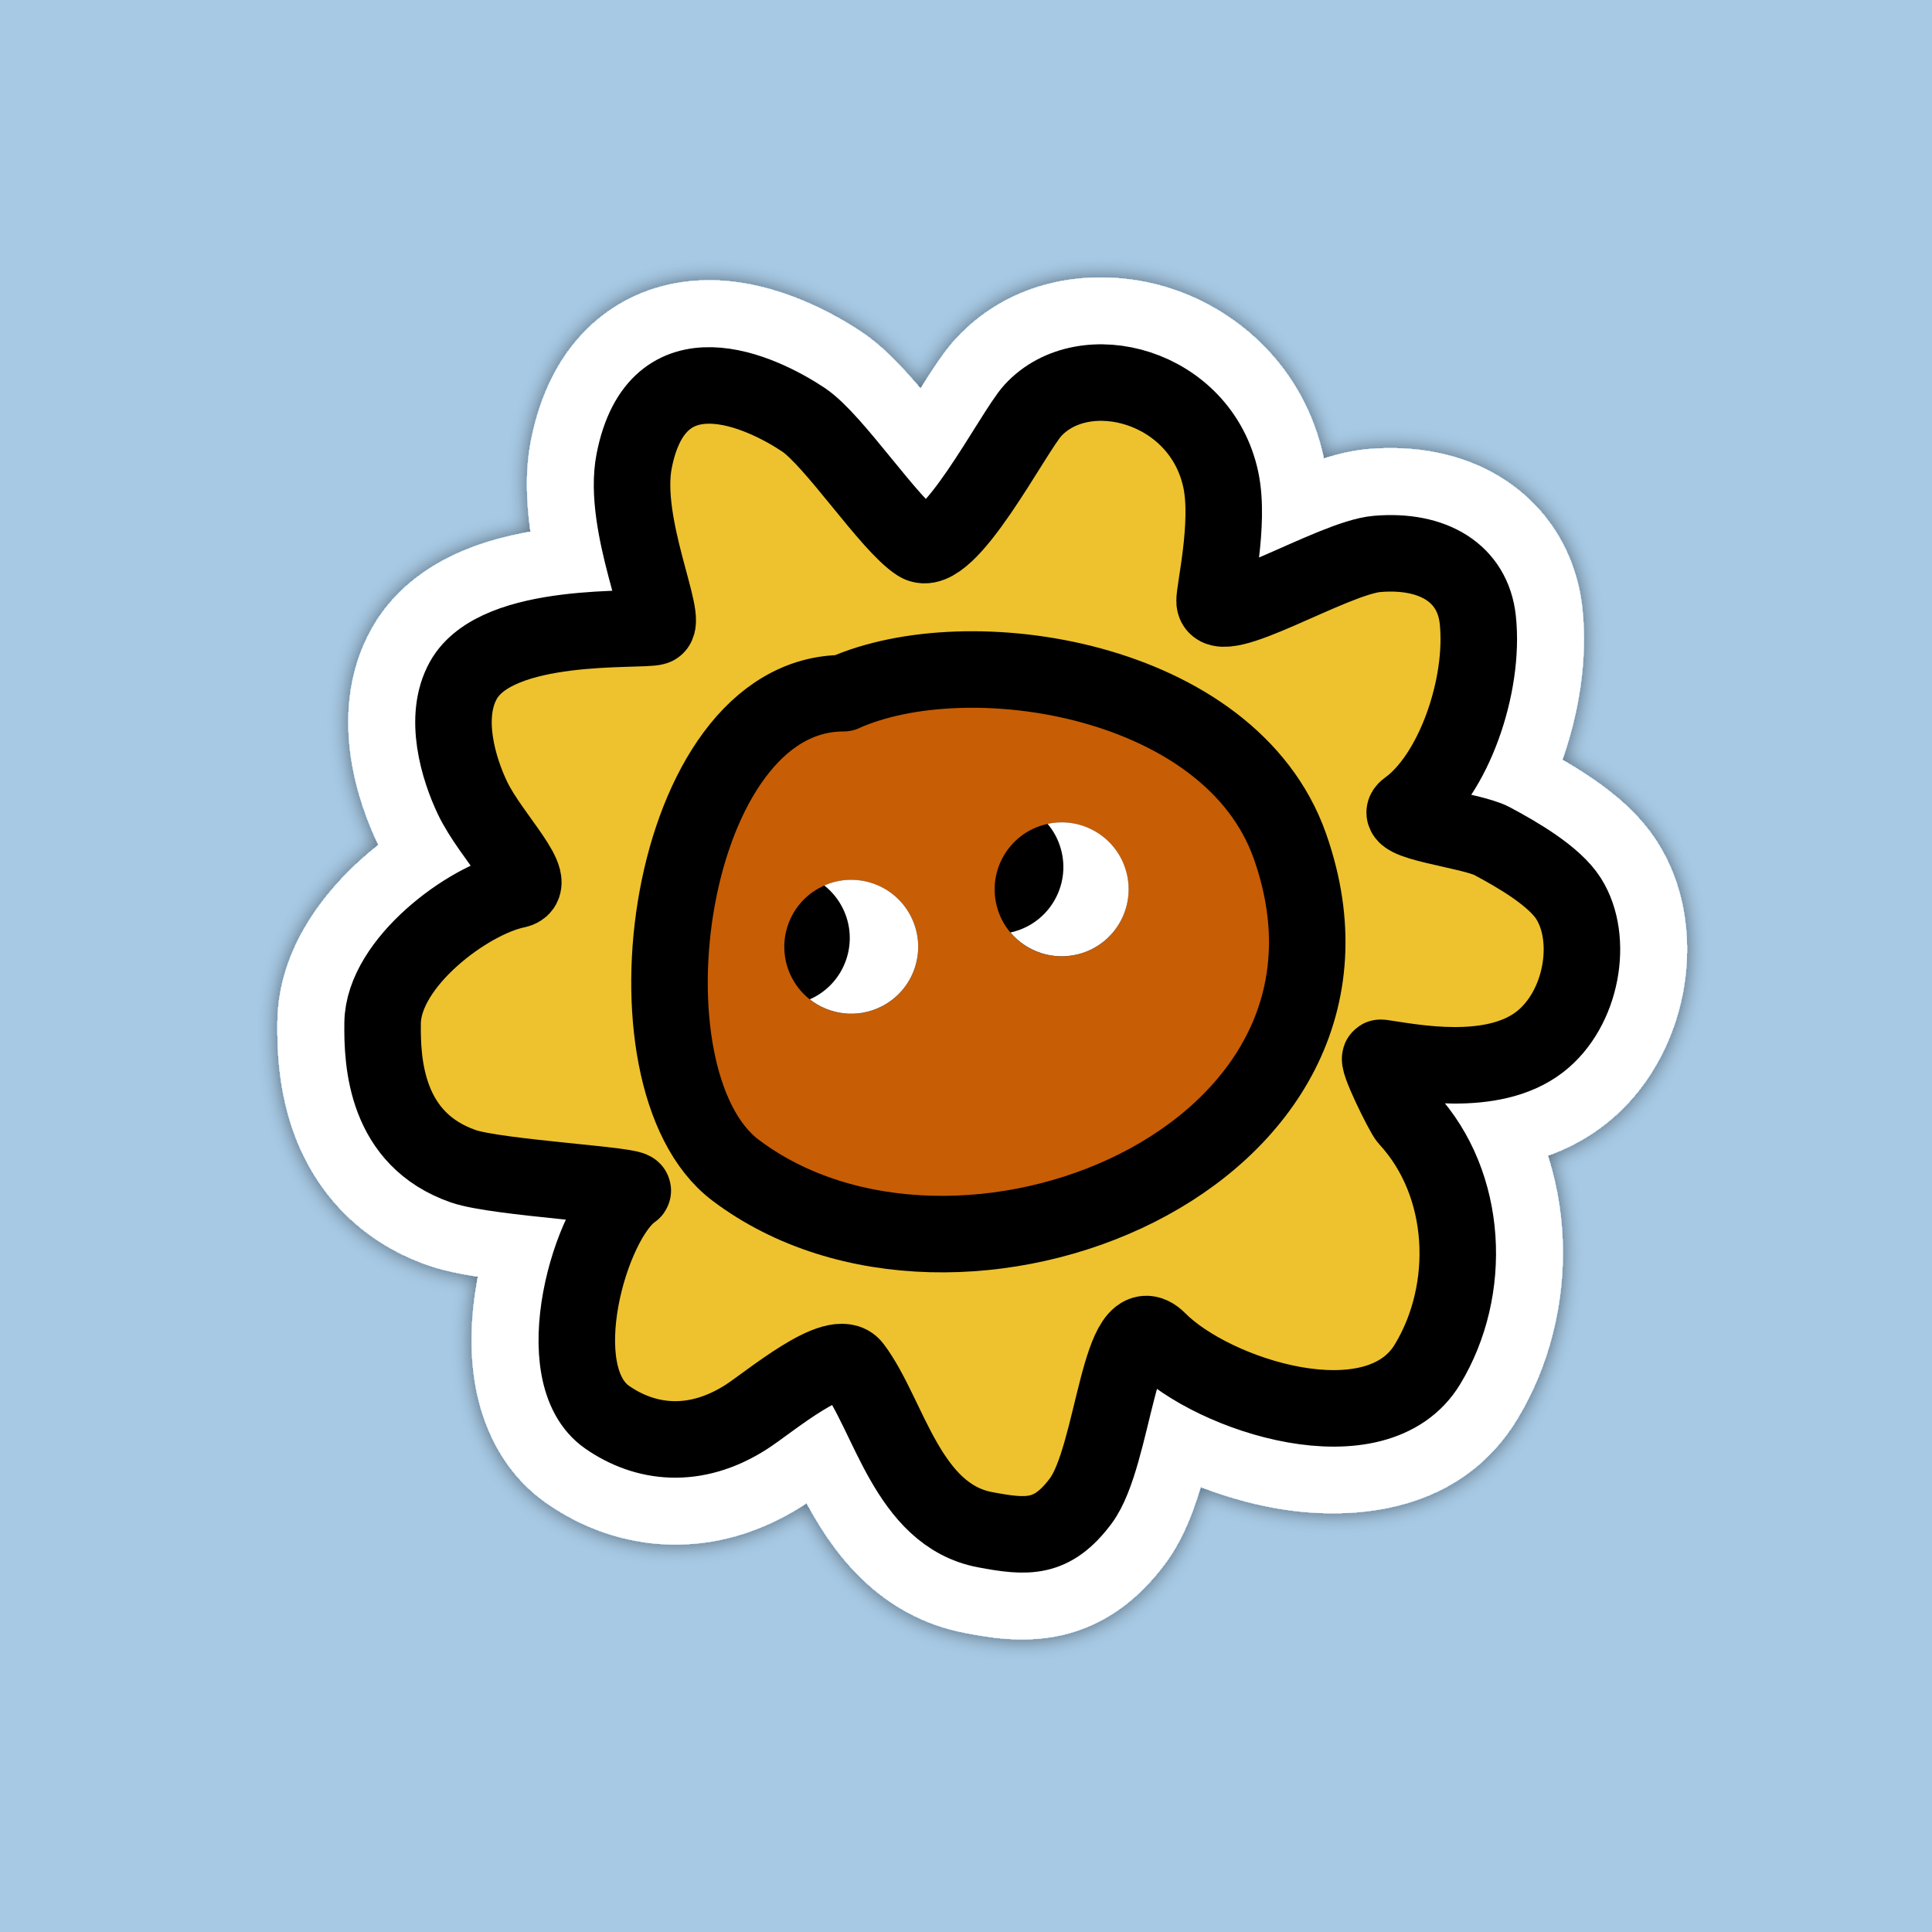
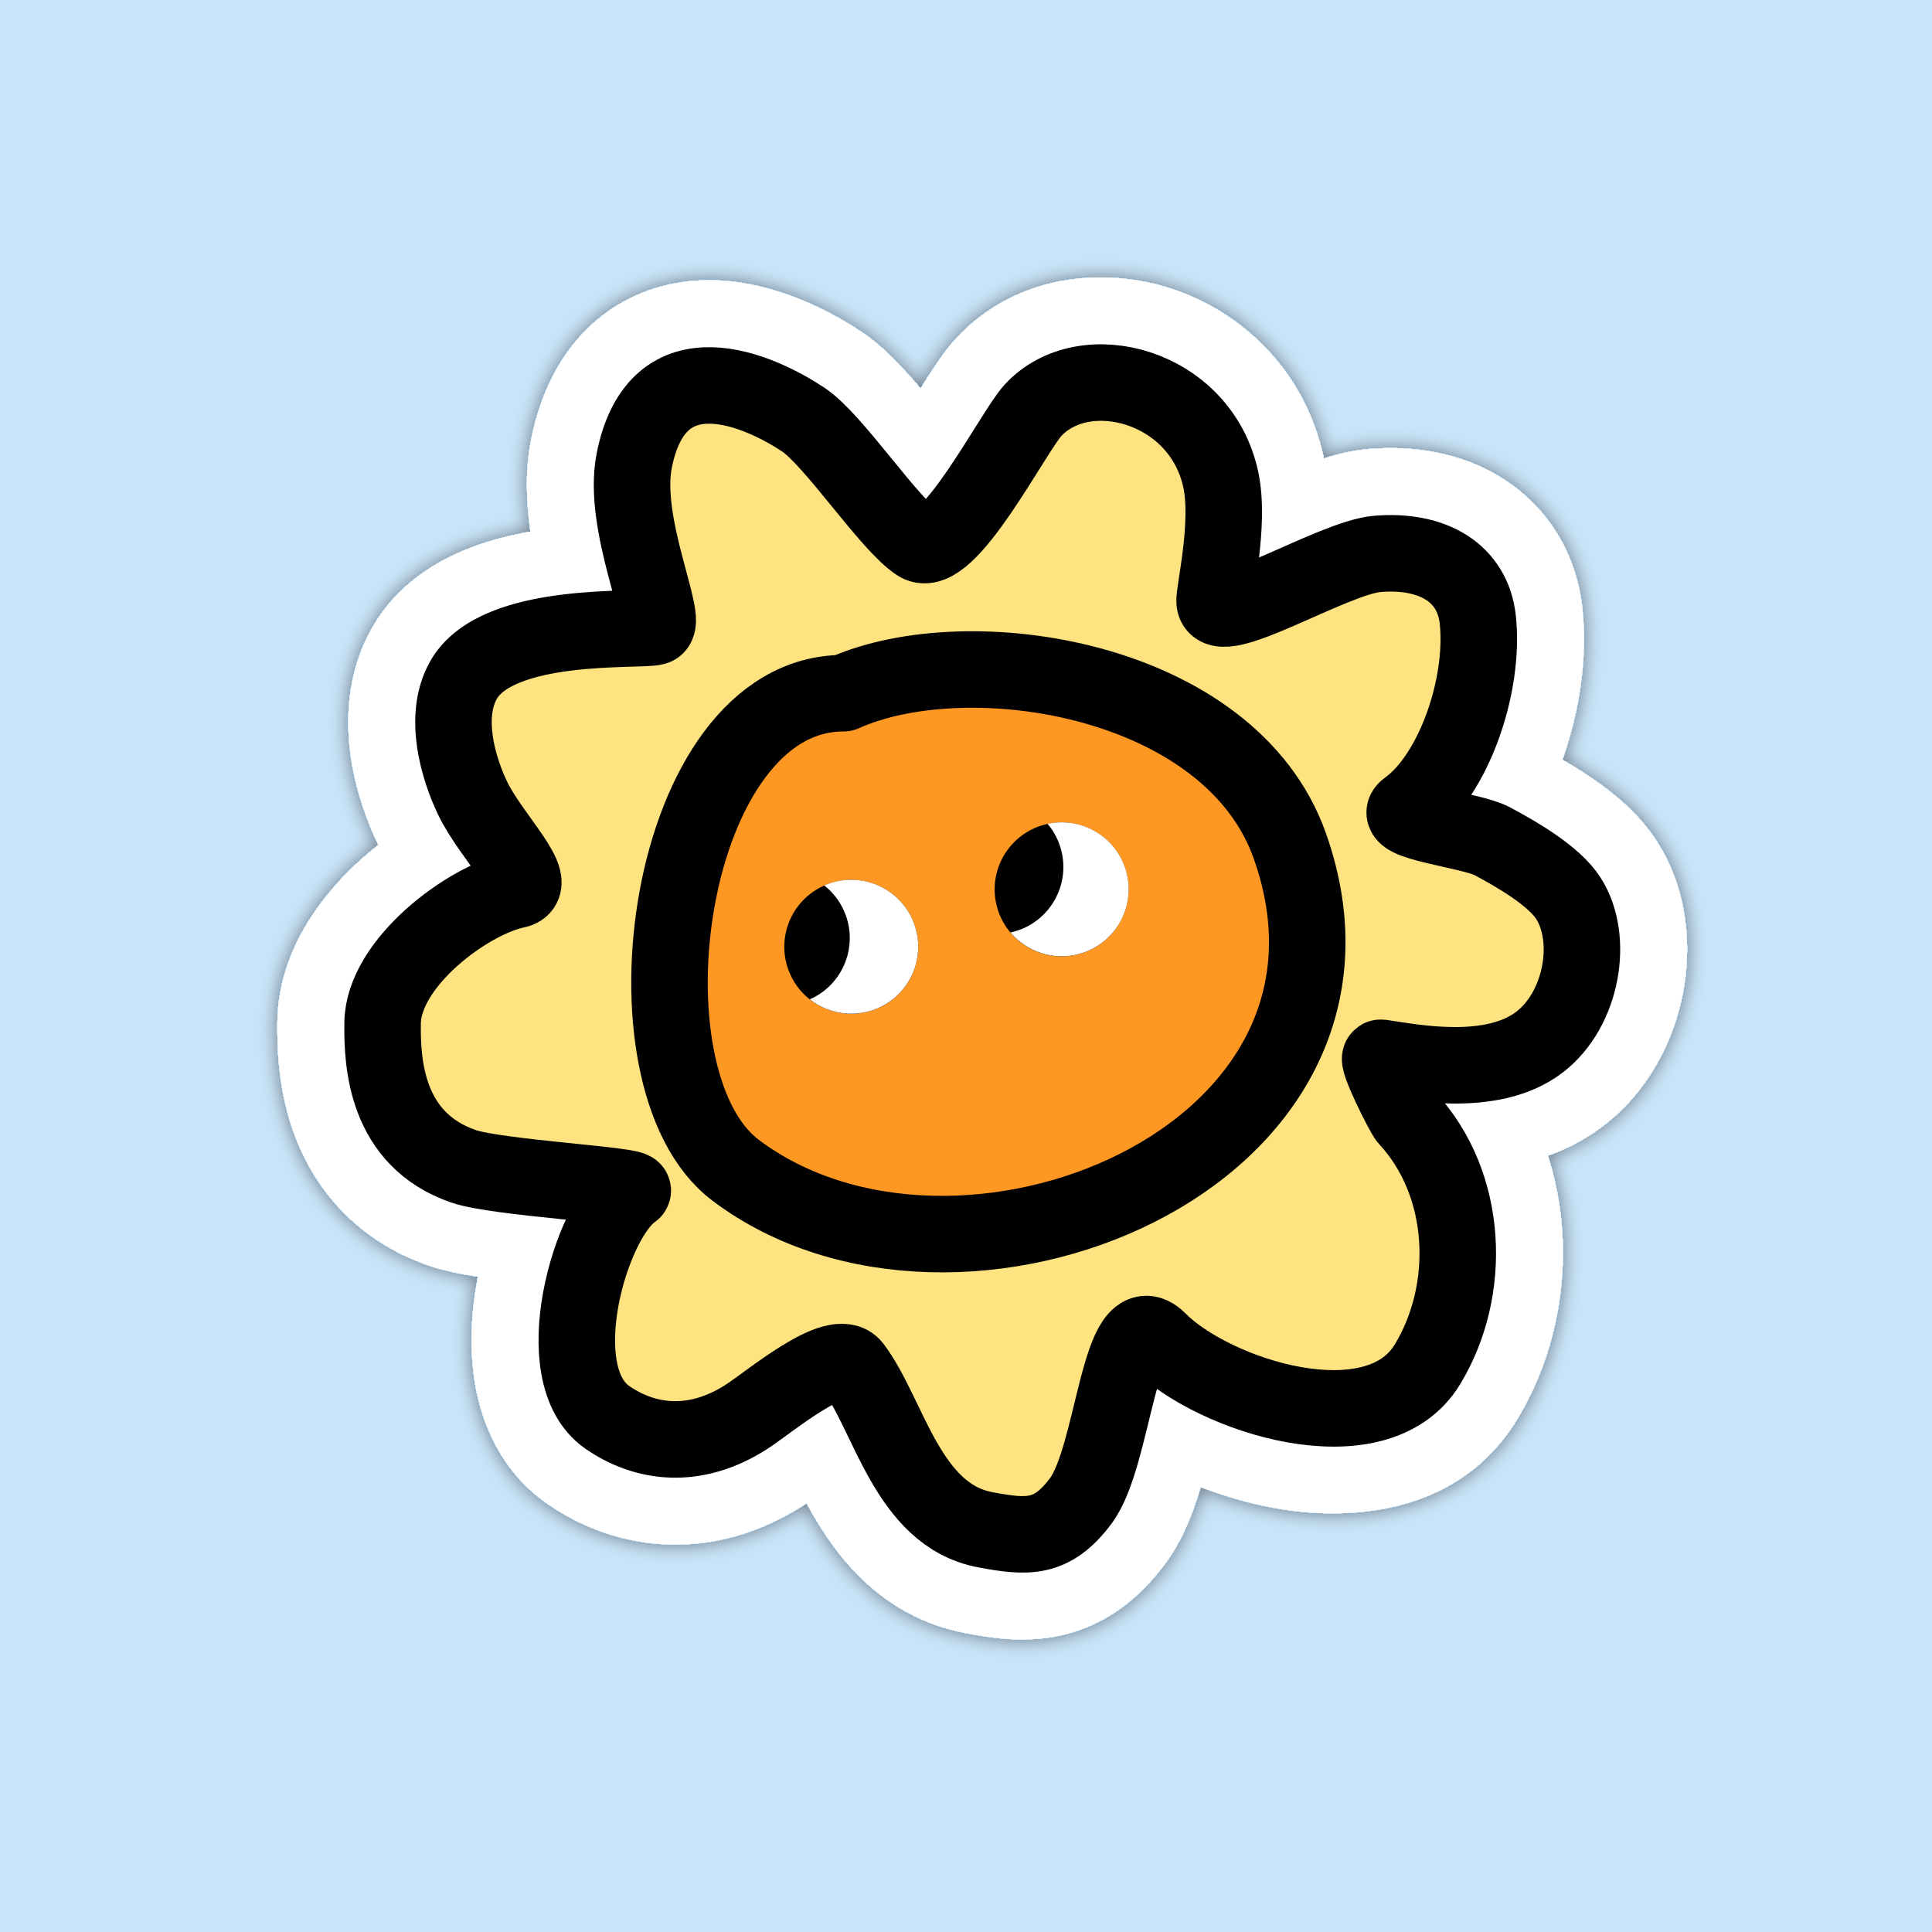
<svg xmlns="http://www.w3.org/2000/svg" width="101" height="101" viewBox="0 0 101 101" fill="none">
-   <rect width="101" height="101" fill="#A7C9E4" />
+   <rect width="101" height="101" fill="#C9E4F9" />
  <g filter="url(#filter0_d_2320_16120)">
-     <path d="M52.522 20.102C54.53 17.915 57.623 17.589 60.146 18.418C62.729 19.265 65.094 21.415 65.781 24.68C66.093 26.163 65.966 27.884 65.818 29.141C65.915 29.1 66.015 29.059 66.118 29.014C66.972 28.643 68.024 28.162 68.951 27.788C69.832 27.432 70.906 27.039 71.828 26.962C73.579 26.814 75.304 27.094 76.696 27.983C78.147 28.91 79.053 30.387 79.245 32.193C79.466 34.277 79.081 36.621 78.336 38.665C77.975 39.654 77.5 40.649 76.913 41.547C76.998 41.567 77.084 41.587 77.168 41.607C77.673 41.73 78.397 41.915 78.934 42.201C79.646 42.579 80.542 43.082 81.376 43.664C82.169 44.217 83.094 44.968 83.683 45.892C84.701 47.491 84.88 49.493 84.544 51.249C84.204 53.018 83.286 54.838 81.72 56.049C79.941 57.425 77.713 57.697 75.991 57.689C75.838 57.688 75.686 57.682 75.535 57.677C78.918 61.859 78.978 67.992 76.337 72.355C74.326 75.676 70.348 75.938 67.325 75.404C64.87 74.97 62.333 73.913 60.488 72.606C60.445 72.758 60.398 72.924 60.35 73.106C60.114 74.016 59.814 75.345 59.51 76.415C59.209 77.471 58.783 78.751 58.096 79.668C57.163 80.91 56.098 81.761 54.706 82.076C53.46 82.357 52.19 82.133 51.125 81.932C48.193 81.379 46.543 79.206 45.482 77.343C44.951 76.41 44.486 75.402 44.096 74.602C43.88 74.159 43.684 73.778 43.501 73.451C43.349 73.531 43.172 73.631 42.972 73.754C42.47 74.065 41.94 74.439 41.431 74.807C40.968 75.143 40.44 75.536 40.071 75.771C36.672 77.938 33.209 77.545 30.595 75.725C29.203 74.756 28.56 73.26 28.305 71.86C28.05 70.454 28.139 68.932 28.396 67.536C28.643 66.202 29.062 64.886 29.581 63.757C29.477 63.747 29.372 63.736 29.265 63.725C28.247 63.62 27.126 63.503 26.145 63.371C25.228 63.247 24.229 63.087 23.565 62.856C20.894 61.928 19.437 60.087 18.709 58.185C18.015 56.373 17.987 54.529 18.003 53.438C18.038 51.008 19.683 48.909 21.233 47.519C22.243 46.614 23.433 45.811 24.604 45.255C24.433 45.017 24.248 44.759 24.018 44.429C23.641 43.888 23.215 43.243 22.9 42.584C22.476 41.697 22.009 40.444 21.808 39.086C21.61 37.748 21.64 36.081 22.483 34.578C23.237 33.235 24.506 32.448 25.68 31.971C26.872 31.488 28.191 31.232 29.367 31.085C30.321 30.966 31.242 30.912 32.008 30.881C31.944 30.645 31.874 30.386 31.799 30.098C31.364 28.43 30.762 25.891 31.191 23.707C31.551 21.878 32.277 20.415 33.435 19.427C34.611 18.426 35.992 18.118 37.245 18.15C39.608 18.21 41.91 19.475 43.105 20.271C43.736 20.692 44.363 21.338 44.892 21.927C45.449 22.549 46.038 23.272 46.587 23.944C47.151 24.635 47.673 25.274 48.143 25.8C48.236 25.904 48.322 25.996 48.401 26.08C48.726 25.712 49.109 25.206 49.531 24.59C50.092 23.773 50.638 22.891 51.141 22.092C51.581 21.393 52.106 20.555 52.522 20.102Z" fill="#EDC22E" />
+     <path d="M52.522 20.102C54.53 17.915 57.623 17.589 60.146 18.418C62.729 19.265 65.094 21.415 65.781 24.68C66.093 26.163 65.966 27.884 65.818 29.141C65.915 29.1 66.015 29.059 66.118 29.014C66.972 28.643 68.024 28.162 68.951 27.788C69.832 27.432 70.906 27.039 71.828 26.962C73.579 26.814 75.304 27.094 76.696 27.983C78.147 28.91 79.053 30.387 79.245 32.193C79.466 34.277 79.081 36.621 78.336 38.665C77.975 39.654 77.5 40.649 76.913 41.547C76.998 41.567 77.084 41.587 77.168 41.607C77.673 41.73 78.397 41.915 78.934 42.201C79.646 42.579 80.542 43.082 81.376 43.664C82.169 44.217 83.094 44.968 83.683 45.892C84.701 47.491 84.88 49.493 84.544 51.249C84.204 53.018 83.286 54.838 81.72 56.049C79.941 57.425 77.713 57.697 75.991 57.689C75.838 57.688 75.686 57.682 75.535 57.677C78.918 61.859 78.978 67.992 76.337 72.355C74.326 75.676 70.348 75.938 67.325 75.404C64.87 74.97 62.333 73.913 60.488 72.606C60.445 72.758 60.398 72.924 60.35 73.106C60.114 74.016 59.814 75.345 59.51 76.415C59.209 77.471 58.783 78.751 58.096 79.668C57.163 80.91 56.098 81.761 54.706 82.076C53.46 82.357 52.19 82.133 51.125 81.932C48.193 81.379 46.543 79.206 45.482 77.343C44.951 76.41 44.486 75.402 44.096 74.602C43.88 74.159 43.684 73.778 43.501 73.451C43.349 73.531 43.172 73.631 42.972 73.754C42.47 74.065 41.94 74.439 41.431 74.807C40.968 75.143 40.44 75.536 40.071 75.771C36.672 77.938 33.209 77.545 30.595 75.725C29.203 74.756 28.56 73.26 28.305 71.86C28.05 70.454 28.139 68.932 28.396 67.536C28.643 66.202 29.062 64.886 29.581 63.757C29.477 63.747 29.372 63.736 29.265 63.725C28.247 63.62 27.126 63.503 26.145 63.371C25.228 63.247 24.229 63.087 23.565 62.856C20.894 61.928 19.437 60.087 18.709 58.185C18.015 56.373 17.987 54.529 18.003 53.438C18.038 51.008 19.683 48.909 21.233 47.519C22.243 46.614 23.433 45.811 24.604 45.255C24.433 45.017 24.248 44.759 24.018 44.429C23.641 43.888 23.215 43.243 22.9 42.584C22.476 41.697 22.009 40.444 21.808 39.086C21.61 37.748 21.64 36.081 22.483 34.578C23.237 33.235 24.506 32.448 25.68 31.971C26.872 31.488 28.191 31.232 29.367 31.085C30.321 30.966 31.242 30.912 32.008 30.881C31.944 30.645 31.874 30.386 31.799 30.098C31.364 28.43 30.762 25.891 31.191 23.707C31.551 21.878 32.277 20.415 33.435 19.427C34.611 18.426 35.992 18.118 37.245 18.15C39.608 18.21 41.91 19.475 43.105 20.271C43.736 20.692 44.363 21.338 44.892 21.927C45.449 22.549 46.038 23.272 46.587 23.944C47.151 24.635 47.673 25.274 48.143 25.8C48.236 25.904 48.322 25.996 48.401 26.08C48.726 25.712 49.109 25.206 49.531 24.59C50.092 23.773 50.638 22.891 51.141 22.092C51.581 21.393 52.106 20.555 52.522 20.102Z" fill="#FFE381" />
    <path d="M52.522 20.102L49.944 17.735L49.944 17.735L52.522 20.102ZM60.146 18.418L61.238 15.092L61.238 15.092L60.146 18.418ZM65.781 24.68L69.206 23.959L69.206 23.959L65.781 24.68ZM65.818 29.141L62.342 28.732L61.635 34.734L67.193 32.36L65.818 29.141ZM66.118 29.014L67.513 32.224L67.513 32.224L66.118 29.014ZM68.951 27.788L67.64 24.543L67.64 24.543L68.951 27.788ZM71.828 26.962L71.534 23.474L71.534 23.474L71.828 26.962ZM76.696 27.983L78.58 25.033L78.58 25.033L76.696 27.983ZM79.245 32.193L82.725 31.823V31.823L79.245 32.193ZM78.336 38.665L81.624 39.864L81.624 39.864L78.336 38.665ZM76.913 41.547L73.984 39.632L71.248 43.816L76.115 44.955L76.913 41.547ZM77.168 41.607L77.995 38.206L77.994 38.206L77.168 41.607ZM78.934 42.201L80.577 39.11L80.577 39.11L78.934 42.201ZM81.376 43.664L83.378 40.793L83.378 40.793L81.376 43.664ZM83.683 45.892L86.634 44.012L86.634 44.011L83.683 45.892ZM84.544 51.249L87.981 51.908L87.981 51.908L84.544 51.249ZM81.72 56.049L83.861 58.818L83.861 58.818L81.72 56.049ZM75.991 57.689L75.975 61.189H75.975L75.991 57.689ZM75.535 57.677L75.651 54.179L67.998 53.926L72.814 59.879L75.535 57.677ZM76.337 72.355L79.331 74.168L79.331 74.168L76.337 72.355ZM67.325 75.404L66.716 78.85L66.716 78.85L67.325 75.404ZM60.488 72.606L62.512 69.75L58.465 66.883L57.119 71.656L60.488 72.606ZM60.35 73.106L56.963 72.226V72.226L60.35 73.106ZM59.51 76.415L62.876 77.373L62.876 77.373L59.51 76.415ZM58.096 79.668L60.895 81.768L60.896 81.767L58.096 79.668ZM54.706 82.076L55.477 85.49L55.477 85.49L54.706 82.076ZM51.125 81.932L50.475 85.371L50.475 85.371L51.125 81.932ZM45.482 77.343L42.441 79.076L42.441 79.076L45.482 77.343ZM44.096 74.602L47.241 73.068L47.241 73.068L44.096 74.602ZM43.501 73.451L46.553 71.737L44.88 68.758L41.862 70.358L43.501 73.451ZM42.972 73.754L41.134 70.776L41.134 70.776L42.972 73.754ZM41.431 74.807L39.379 71.972H39.379L41.431 74.807ZM40.071 75.771L41.952 78.723L41.952 78.723L40.071 75.771ZM30.595 75.725L28.594 78.597L28.595 78.598L30.595 75.725ZM28.305 71.86L24.862 72.486L24.862 72.487L28.305 71.86ZM28.396 67.536L24.954 66.9L24.954 66.9L28.396 67.536ZM29.581 63.757L32.761 65.218L34.803 60.774L29.938 60.276L29.581 63.757ZM29.265 63.725L28.907 67.207H28.907L29.265 63.725ZM26.145 63.371L25.678 66.839L25.679 66.839L26.145 63.371ZM23.565 62.856L22.416 66.162L22.416 66.162L23.565 62.856ZM18.709 58.185L15.44 59.437L15.44 59.437L18.709 58.185ZM18.003 53.438L14.503 53.387L14.503 53.388L18.003 53.438ZM21.233 47.519L18.897 44.913L18.897 44.913L21.233 47.519ZM24.604 45.255L26.106 48.416L29.895 46.616L27.446 43.211L24.604 45.255ZM24.018 44.429L21.146 46.429L21.146 46.43L24.018 44.429ZM22.9 42.584L19.743 44.094L19.743 44.094L22.9 42.584ZM21.808 39.086L18.345 39.597L18.345 39.598L21.808 39.086ZM22.483 34.578L19.431 32.865L19.431 32.865L22.483 34.578ZM25.68 31.971L24.365 28.728L24.365 28.728L25.68 31.971ZM29.367 31.085L28.934 27.613L28.934 27.613L29.367 31.085ZM32.008 30.881L32.148 34.379L36.527 34.203L35.387 29.971L32.008 30.881ZM31.799 30.098L28.412 30.981L28.412 30.981L31.799 30.098ZM31.191 23.707L27.757 23.031L27.757 23.031L31.191 23.707ZM33.435 19.427L31.165 16.764L31.165 16.764L33.435 19.427ZM37.245 18.15L37.334 14.651L37.333 14.651L37.245 18.15ZM43.105 20.271L45.046 17.359L45.046 17.358L43.105 20.271ZM44.892 21.927L47.498 19.591L47.498 19.591L44.892 21.927ZM46.587 23.944L43.875 26.157L43.875 26.157L46.587 23.944ZM48.143 25.8L45.534 28.133V28.133L48.143 25.8ZM48.401 26.08L45.849 28.474L48.479 31.278L51.024 28.397L48.401 26.08ZM49.531 24.59L52.417 26.57L52.417 26.57L49.531 24.59ZM51.141 22.092L48.178 20.229L48.178 20.229L51.141 22.092ZM52.522 20.102L55.101 22.469C55.931 21.565 57.448 21.215 59.055 21.743L60.146 18.418L61.238 15.092C57.799 13.963 53.129 14.265 49.944 17.735L52.522 20.102ZM60.146 18.418L59.055 21.743C60.607 22.252 61.958 23.511 62.356 25.401L65.781 24.68L69.206 23.959C68.229 19.32 64.852 16.279 61.238 15.092L60.146 18.418ZM65.781 24.68L62.356 25.401C62.543 26.287 62.485 27.521 62.342 28.732L65.818 29.141L69.294 29.551C69.448 28.247 69.644 26.039 69.206 23.959L65.781 24.68ZM65.818 29.141L67.193 32.36C67.194 32.359 67.424 32.263 67.513 32.224L66.118 29.014L64.723 25.804C64.607 25.855 64.635 25.841 64.443 25.922L65.818 29.141ZM66.118 29.014L67.513 32.224C68.46 31.813 69.389 31.386 70.262 31.033L68.951 27.788L67.64 24.543C66.659 24.939 65.484 25.473 64.723 25.804L66.118 29.014ZM68.951 27.788L70.262 31.033C71.165 30.668 71.79 30.477 72.122 30.449L71.828 26.962L71.534 23.474C70.023 23.601 68.499 24.195 67.64 24.543L68.951 27.788ZM71.828 26.962L72.122 30.449C73.356 30.345 74.25 30.574 74.812 30.933L76.696 27.983L78.58 25.033C76.358 23.614 73.803 23.283 71.534 23.474L71.828 26.962ZM76.696 27.983L74.812 30.933C75.331 31.264 75.681 31.772 75.765 32.563L79.245 32.193L82.725 31.823C82.426 29.002 80.963 26.555 78.58 25.033L76.696 27.983ZM79.245 32.193L75.765 32.563C75.918 34.008 75.651 35.811 75.048 37.465L78.336 38.665L81.624 39.864C82.511 37.432 83.014 34.546 82.725 31.823L79.245 32.193ZM78.336 38.665L75.048 37.465C74.763 38.246 74.401 38.993 73.984 39.632L76.913 41.547L79.842 43.463C80.599 42.305 81.187 41.062 81.624 39.864L78.336 38.665ZM76.913 41.547L76.115 44.955C76.247 44.986 76.273 44.991 76.341 45.008L77.168 41.607L77.994 38.206C77.895 38.182 77.75 38.149 77.71 38.139L76.913 41.547ZM77.168 41.607L76.341 45.008C76.58 45.066 76.796 45.121 76.994 45.183C77.206 45.25 77.293 45.292 77.292 45.292L78.934 42.201L80.577 39.11C79.592 38.587 78.443 38.315 77.995 38.206L77.168 41.607ZM78.934 42.201L77.292 45.291C77.956 45.644 78.71 46.071 79.373 46.534L81.376 43.664L83.378 40.793C82.375 40.093 81.335 39.513 80.577 39.11L78.934 42.201ZM81.376 43.664L79.373 46.534C79.69 46.755 79.983 46.981 80.233 47.212C80.487 47.446 80.644 47.637 80.731 47.773L83.683 45.892L86.634 44.011C85.665 42.489 84.274 41.418 83.378 40.793L81.376 43.664ZM83.683 45.892L80.731 47.773C81.146 48.425 81.323 49.458 81.106 50.59L84.544 51.249L87.981 51.908C88.438 49.527 88.255 46.556 86.634 44.012L83.683 45.892ZM84.544 51.249L81.106 50.589C80.892 51.709 80.333 52.697 79.579 53.281L81.72 56.049L83.861 58.818C86.239 56.979 87.517 54.328 87.981 51.908L84.544 51.249ZM81.72 56.049L79.579 53.281C78.725 53.94 77.456 54.196 76.007 54.189L75.991 57.689L75.975 61.189C77.969 61.198 81.157 60.909 83.861 58.818L81.72 56.049ZM75.991 57.689L76.007 54.189C75.918 54.189 75.835 54.185 75.651 54.179L75.535 57.677L75.419 61.175C75.537 61.179 75.758 61.188 75.975 61.189L75.991 57.689ZM75.535 57.677L72.814 59.879C75.176 62.799 75.3 67.31 73.343 70.542L76.337 72.355L79.331 74.168C82.656 68.675 82.66 60.92 78.256 55.476L75.535 57.677ZM76.337 72.355L73.343 70.542C72.902 71.27 72.263 71.7 71.346 71.933C70.355 72.186 69.138 72.17 67.934 71.957L67.325 75.404L66.716 78.85C70.06 79.441 76.124 79.464 79.331 74.168L76.337 72.355ZM67.325 75.404L67.934 71.957C65.961 71.609 63.913 70.744 62.512 69.75L60.488 72.606L58.464 75.462C60.753 77.084 63.778 78.331 66.716 78.85L67.325 75.404ZM60.488 72.606L57.119 71.656C57.081 71.791 57.022 72 56.963 72.226L60.35 73.106L63.738 73.986C63.774 73.848 63.809 73.725 63.857 73.556L60.488 72.606ZM60.35 73.106L56.963 72.226C56.674 73.339 56.443 74.406 56.144 75.456L59.51 76.415L62.876 77.373C63.186 76.285 63.555 74.692 63.738 73.986L60.35 73.106ZM59.51 76.415L56.144 75.456C55.843 76.511 55.556 77.22 55.295 77.568L58.096 79.668L60.896 81.767C62.01 80.281 62.575 78.431 62.876 77.373L59.51 76.415ZM58.096 79.668L55.296 77.567C54.679 78.389 54.261 78.588 53.935 78.662L54.706 82.076L55.477 85.49C57.935 84.935 59.647 83.432 60.895 81.768L58.096 79.668ZM54.706 82.076L53.935 78.662C53.752 78.703 53.491 78.724 53.112 78.695C52.72 78.665 52.309 78.594 51.774 78.493L51.125 81.932L50.475 85.371C51.477 85.56 53.428 85.952 55.477 85.49L54.706 82.076ZM51.125 81.932L51.774 78.493C50.406 78.235 49.445 77.23 48.524 75.611L45.482 77.343L42.441 79.076C43.641 81.182 45.979 84.522 50.475 85.371L51.125 81.932ZM45.482 77.343L48.524 75.611C48.065 74.806 47.677 73.962 47.241 73.068L44.096 74.602L40.95 76.136C41.294 76.842 41.836 78.014 42.441 79.076L45.482 77.343ZM44.096 74.602L47.241 73.068C47.011 72.597 46.783 72.148 46.553 71.737L43.501 73.451L40.449 75.164C40.586 75.408 40.748 75.722 40.95 76.136L44.096 74.602ZM43.501 73.451L41.862 70.358C41.643 70.474 41.4 70.612 41.134 70.776L42.972 73.754L44.811 76.733C44.944 76.65 45.055 76.588 45.14 76.543L43.501 73.451ZM42.972 73.754L41.134 70.776C40.514 71.159 39.896 71.597 39.379 71.972L41.431 74.807L43.484 77.642C43.984 77.28 44.425 76.971 44.811 76.733L42.972 73.754ZM41.431 74.807L39.379 71.972C38.83 72.37 38.443 72.659 38.19 72.82L40.071 75.771L41.952 78.723C42.437 78.414 43.106 77.916 43.484 77.642L41.431 74.807ZM40.071 75.771L38.19 72.82C36.045 74.187 34.112 73.909 32.594 72.853L30.595 75.725L28.595 78.598C32.306 81.181 37.298 81.689 41.952 78.723L40.071 75.771ZM30.595 75.725L32.595 72.853C32.23 72.599 31.908 72.105 31.749 71.233L28.305 71.86L24.862 72.487C25.213 74.415 26.177 76.913 28.594 78.597L30.595 75.725ZM28.305 71.86L31.749 71.234C31.592 70.371 31.63 69.298 31.838 68.171L28.396 67.536L24.954 66.9C24.647 68.565 24.508 70.537 24.862 72.486L28.305 71.86ZM28.396 67.536L31.838 68.171C32.033 67.116 32.367 66.078 32.761 65.218L29.581 63.757L26.4 62.297C25.758 63.695 25.252 65.289 24.954 66.9L28.396 67.536ZM29.581 63.757L29.938 60.276C29.822 60.264 29.735 60.255 29.623 60.243L29.265 63.725L28.907 67.207C29.009 67.217 29.133 67.23 29.224 67.239L29.581 63.757ZM29.265 63.725L29.623 60.243C28.6 60.138 27.531 60.026 26.612 59.902L26.145 63.371L25.679 66.839C26.721 66.98 27.893 67.103 28.907 67.207L29.265 63.725ZM26.145 63.371L26.612 59.902C25.654 59.773 24.995 59.648 24.714 59.55L23.565 62.856L22.416 66.162C23.462 66.526 24.803 66.722 25.678 66.839L26.145 63.371ZM23.565 62.856L24.714 59.55C23.164 59.011 22.396 58.026 21.977 56.933L18.709 58.185L15.44 59.437C16.478 62.147 18.624 64.844 22.416 66.162L23.565 62.856ZM18.709 58.185L21.977 56.933C21.534 55.776 21.488 54.494 21.502 53.489L18.003 53.438L14.503 53.388C14.486 54.563 14.496 56.97 15.44 59.437L18.709 58.185ZM18.003 53.438L21.502 53.489C21.509 53.06 21.659 52.534 22.04 51.907C22.424 51.276 22.971 50.661 23.569 50.125L21.233 47.519L18.897 44.913C17.131 46.496 14.56 49.458 14.503 53.387L18.003 53.438ZM21.233 47.519L23.569 50.125C24.347 49.428 25.259 48.818 26.106 48.416L24.604 45.255L23.103 42.093C21.607 42.803 20.139 43.8 18.897 44.913L21.233 47.519ZM24.604 45.255L27.446 43.211C27.276 42.974 27.104 42.735 26.89 42.429L24.018 44.429L21.146 46.43C21.392 46.783 21.591 47.059 21.763 47.298L24.604 45.255ZM24.018 44.429L26.89 42.429C26.535 41.919 26.245 41.465 26.058 41.074L22.9 42.584L19.743 44.094C20.186 45.021 20.748 45.857 21.146 46.429L24.018 44.429ZM22.9 42.584L26.058 41.074C25.739 40.407 25.406 39.495 25.27 38.573L21.808 39.086L18.345 39.598C18.611 41.394 19.214 42.987 19.743 44.094L22.9 42.584ZM21.808 39.086L25.27 38.574C25.131 37.635 25.22 36.854 25.536 36.29L22.483 34.578L19.431 32.865C18.059 35.309 18.088 37.86 18.345 39.597L21.808 39.086ZM22.483 34.578L25.536 36.29C25.743 35.92 26.19 35.541 26.996 35.215L25.68 31.971L24.365 28.728C22.821 29.354 20.73 30.549 19.431 32.865L22.483 34.578ZM25.68 31.971L26.996 35.215C27.787 34.894 28.768 34.687 29.801 34.559L29.367 31.085L28.934 27.613C27.614 27.777 25.957 28.082 24.365 28.728L25.68 31.971ZM29.367 31.085L29.8 34.559C30.617 34.457 31.43 34.407 32.148 34.379L32.008 30.881L31.868 27.384C31.054 27.417 30.024 27.476 28.934 27.613L29.367 31.085ZM32.008 30.881L35.387 29.971C35.322 29.728 35.256 29.486 35.185 29.215L31.799 30.098L28.412 30.981C28.491 31.286 28.567 31.563 28.628 31.792L32.008 30.881ZM31.799 30.098L35.185 29.215C34.975 28.408 34.761 27.524 34.639 26.626C34.515 25.711 34.513 24.952 34.626 24.382L31.191 23.707L27.757 23.031C27.152 26.109 27.998 29.395 28.412 30.981L31.799 30.098ZM31.191 23.707L34.626 24.382C34.886 23.057 35.33 22.411 35.706 22.091L33.435 19.427L31.165 16.764C29.224 18.418 28.215 20.7 27.757 23.031L31.191 23.707ZM33.435 19.427L35.706 22.091C36.067 21.783 36.533 21.633 37.157 21.649L37.245 18.15L37.333 14.651C35.45 14.604 33.155 15.068 31.165 16.764L33.435 19.427ZM37.245 18.15L37.157 21.649C37.769 21.664 38.497 21.846 39.272 22.167C40.032 22.482 40.704 22.877 41.165 23.184L43.105 20.271L45.046 17.358C43.704 16.464 40.715 14.737 37.334 14.651L37.245 18.15ZM43.105 20.271L41.164 23.183C41.398 23.339 41.774 23.693 42.285 24.264L44.892 21.927L47.498 19.591C46.952 18.983 46.075 18.044 45.046 17.359L43.105 20.271ZM44.892 21.927L42.285 24.263C42.778 24.814 43.314 25.469 43.875 26.157L46.587 23.944L49.298 21.731C48.762 21.074 48.12 20.285 47.498 19.591L44.892 21.927ZM46.587 23.944L43.875 26.157C44.425 26.831 45 27.536 45.534 28.133L48.143 25.8L50.753 23.468C50.345 23.011 49.876 22.439 49.298 21.731L46.587 23.944ZM48.143 25.8L45.534 28.133C45.66 28.273 45.777 28.398 45.849 28.474L48.401 26.08L50.954 23.685C50.868 23.593 50.812 23.534 50.753 23.468L48.143 25.8ZM48.401 26.08L51.024 28.397C51.481 27.88 51.955 27.245 52.417 26.57L49.531 24.59L46.645 22.611C46.263 23.167 45.971 23.545 45.778 23.763L48.401 26.08ZM49.531 24.59L52.417 26.57C53.028 25.68 53.621 24.721 54.103 23.956L51.141 22.092L48.178 20.229C47.654 21.061 47.155 21.866 46.645 22.611L49.531 24.59ZM51.141 22.092L54.103 23.956C54.33 23.596 54.541 23.261 54.742 22.962C54.841 22.816 54.925 22.697 54.995 22.603C55.069 22.505 55.103 22.466 55.101 22.469L52.522 20.102L49.944 17.735C49.259 18.481 48.537 19.658 48.178 20.229L51.141 22.092Z" fill="white" />
  </g>
-   <path d="M33.153 24.095C32.496 27.439 34.996 32.53 34.242 32.77C33.488 33.01 25.996 32.406 24.227 35.559C23.142 37.492 23.978 40.203 24.705 41.723C25.673 43.748 28.334 46.248 26.986 46.525C24.471 47.042 20.048 50.322 20.002 53.469C19.972 55.555 20.158 59.557 24.222 60.969C25.996 61.586 33.496 61.969 33.063 62.267C30.858 63.778 28.512 71.84 31.738 74.087C33.724 75.469 36.312 75.797 38.996 74.087C40.205 73.316 43.724 70.314 44.595 71.462C46.475 73.938 47.416 79.199 51.496 79.969C53.715 80.389 54.995 80.471 56.496 78.469C58.266 76.11 58.487 67.988 60.565 70.081C63.438 72.975 71.961 75.723 74.626 71.322C76.984 67.427 76.765 61.917 73.579 58.469C73.364 58.236 71.879 55.252 72.192 55.296C73.776 55.52 77.996 56.403 80.496 54.469C82.704 52.763 83.346 49.088 81.996 46.969C81.254 45.805 79.367 44.698 77.996 43.969C76.878 43.376 72.596 42.975 73.579 42.271C75.986 40.548 77.622 35.845 77.256 32.406C76.996 29.957 74.906 28.712 71.996 28.957C69.663 29.153 63.614 32.978 63.496 31.457C63.457 30.949 64.311 27.407 63.824 25.095C62.779 20.131 56.674 18.539 53.996 21.457C52.952 22.595 49.531 29.385 47.996 28.4C46.496 27.439 43.608 23.011 41.996 21.938C39.771 20.455 34.364 17.938 33.153 24.095Z" fill="#EDC22E" stroke="black" stroke-width="4" stroke-linecap="round" />
-   <path d="M38.449 61.172C32.123 56.394 34.785 36.248 44.093 36.239C50.631 33.309 64.319 35.422 67.431 44.227C73.201 60.559 50.026 69.914 38.449 61.172Z" fill="#C75D05" />
+   <path d="M33.153 24.095C32.496 27.439 34.996 32.53 34.242 32.77C33.488 33.01 25.996 32.406 24.227 35.559C23.142 37.492 23.978 40.203 24.705 41.723C25.673 43.748 28.334 46.248 26.986 46.525C24.471 47.042 20.048 50.322 20.002 53.469C19.972 55.555 20.158 59.557 24.222 60.969C25.996 61.586 33.496 61.969 33.063 62.267C30.858 63.778 28.512 71.84 31.738 74.087C33.724 75.469 36.312 75.797 38.996 74.087C40.205 73.316 43.724 70.314 44.595 71.462C46.475 73.938 47.416 79.199 51.496 79.969C53.715 80.389 54.995 80.471 56.496 78.469C58.266 76.11 58.487 67.988 60.565 70.081C63.438 72.975 71.961 75.723 74.626 71.322C76.984 67.427 76.765 61.917 73.579 58.469C73.364 58.236 71.879 55.252 72.192 55.296C73.776 55.52 77.996 56.403 80.496 54.469C82.704 52.763 83.346 49.088 81.996 46.969C81.254 45.805 79.367 44.698 77.996 43.969C76.878 43.376 72.596 42.975 73.579 42.271C75.986 40.548 77.622 35.845 77.256 32.406C76.996 29.957 74.906 28.712 71.996 28.957C69.663 29.153 63.614 32.978 63.496 31.457C63.457 30.949 64.311 27.407 63.824 25.095C62.779 20.131 56.674 18.539 53.996 21.457C52.952 22.595 49.531 29.385 47.996 28.4C46.496 27.439 43.608 23.011 41.996 21.938C39.771 20.455 34.364 17.938 33.153 24.095Z" fill="#FFE381" stroke="black" stroke-width="4" stroke-linecap="round" />
+   <path d="M38.449 61.172C32.123 56.394 34.785 36.248 44.093 36.239C50.631 33.309 64.319 35.422 67.431 44.227C73.201 60.559 50.026 69.914 38.449 61.172Z" fill="#FF9822" />
  <path d="M44.099 36.239C34.786 36.239 32.122 56.393 38.449 61.172C50.026 69.914 73.201 60.559 67.431 44.227C64.319 35.422 50.631 33.309 44.093 36.239" stroke="black" stroke-width="4" stroke-linecap="round" />
  <circle cx="44.501" cy="49.497" r="3.5" transform="rotate(-26.4497 44.5012 49.4966)" fill="black" />
  <path d="M43.091 46.29C44.791 45.541 46.798 46.254 47.634 47.935C48.495 49.666 47.79 51.767 46.059 52.627C44.808 53.25 43.362 53.053 42.333 52.242C42.383 52.22 42.433 52.198 42.483 52.173C44.213 51.312 44.918 49.211 44.057 47.48C43.819 47.001 43.485 46.601 43.091 46.29Z" fill="white" />
  <circle cx="55.498" cy="46.495" r="3.5" transform="rotate(-14.836 55.4983 46.4949)" fill="black" />
  <path d="M54.766 43.069C56.583 42.677 58.404 43.78 58.885 45.595C59.38 47.463 58.266 49.379 56.398 49.874C55.046 50.232 53.67 49.749 52.825 48.747C52.878 48.735 52.932 48.723 52.986 48.709C54.854 48.214 55.968 46.298 55.473 44.43C55.336 43.912 55.09 43.453 54.766 43.069Z" fill="white" />
  <defs>
    <filter id="filter0_d_2320_16120" x="13.5" y="13.508" width="75.699" height="73.195" filterUnits="userSpaceOnUse" color-interpolation-filters="sRGB">
      <feFlood flood-opacity="0" result="BackgroundImageFix" />
      <feColorMatrix in="SourceAlpha" type="matrix" values="0 0 0 0 0 0 0 0 0 0 0 0 0 0 0 0 0 0 127 0" result="hardAlpha" />
      <feOffset />
      <feGaussianBlur stdDeviation="0.5" />
      <feComposite in2="hardAlpha" operator="out" />
      <feColorMatrix type="matrix" values="0 0 0 0 0 0 0 0 0 0 0 0 0 0 0 0 0 0 0.47 0" />
      <feBlend mode="normal" in2="BackgroundImageFix" result="effect1_dropShadow_2320_16120" />
      <feBlend mode="normal" in="SourceGraphic" in2="effect1_dropShadow_2320_16120" result="shape" />
    </filter>
  </defs>
</svg>
